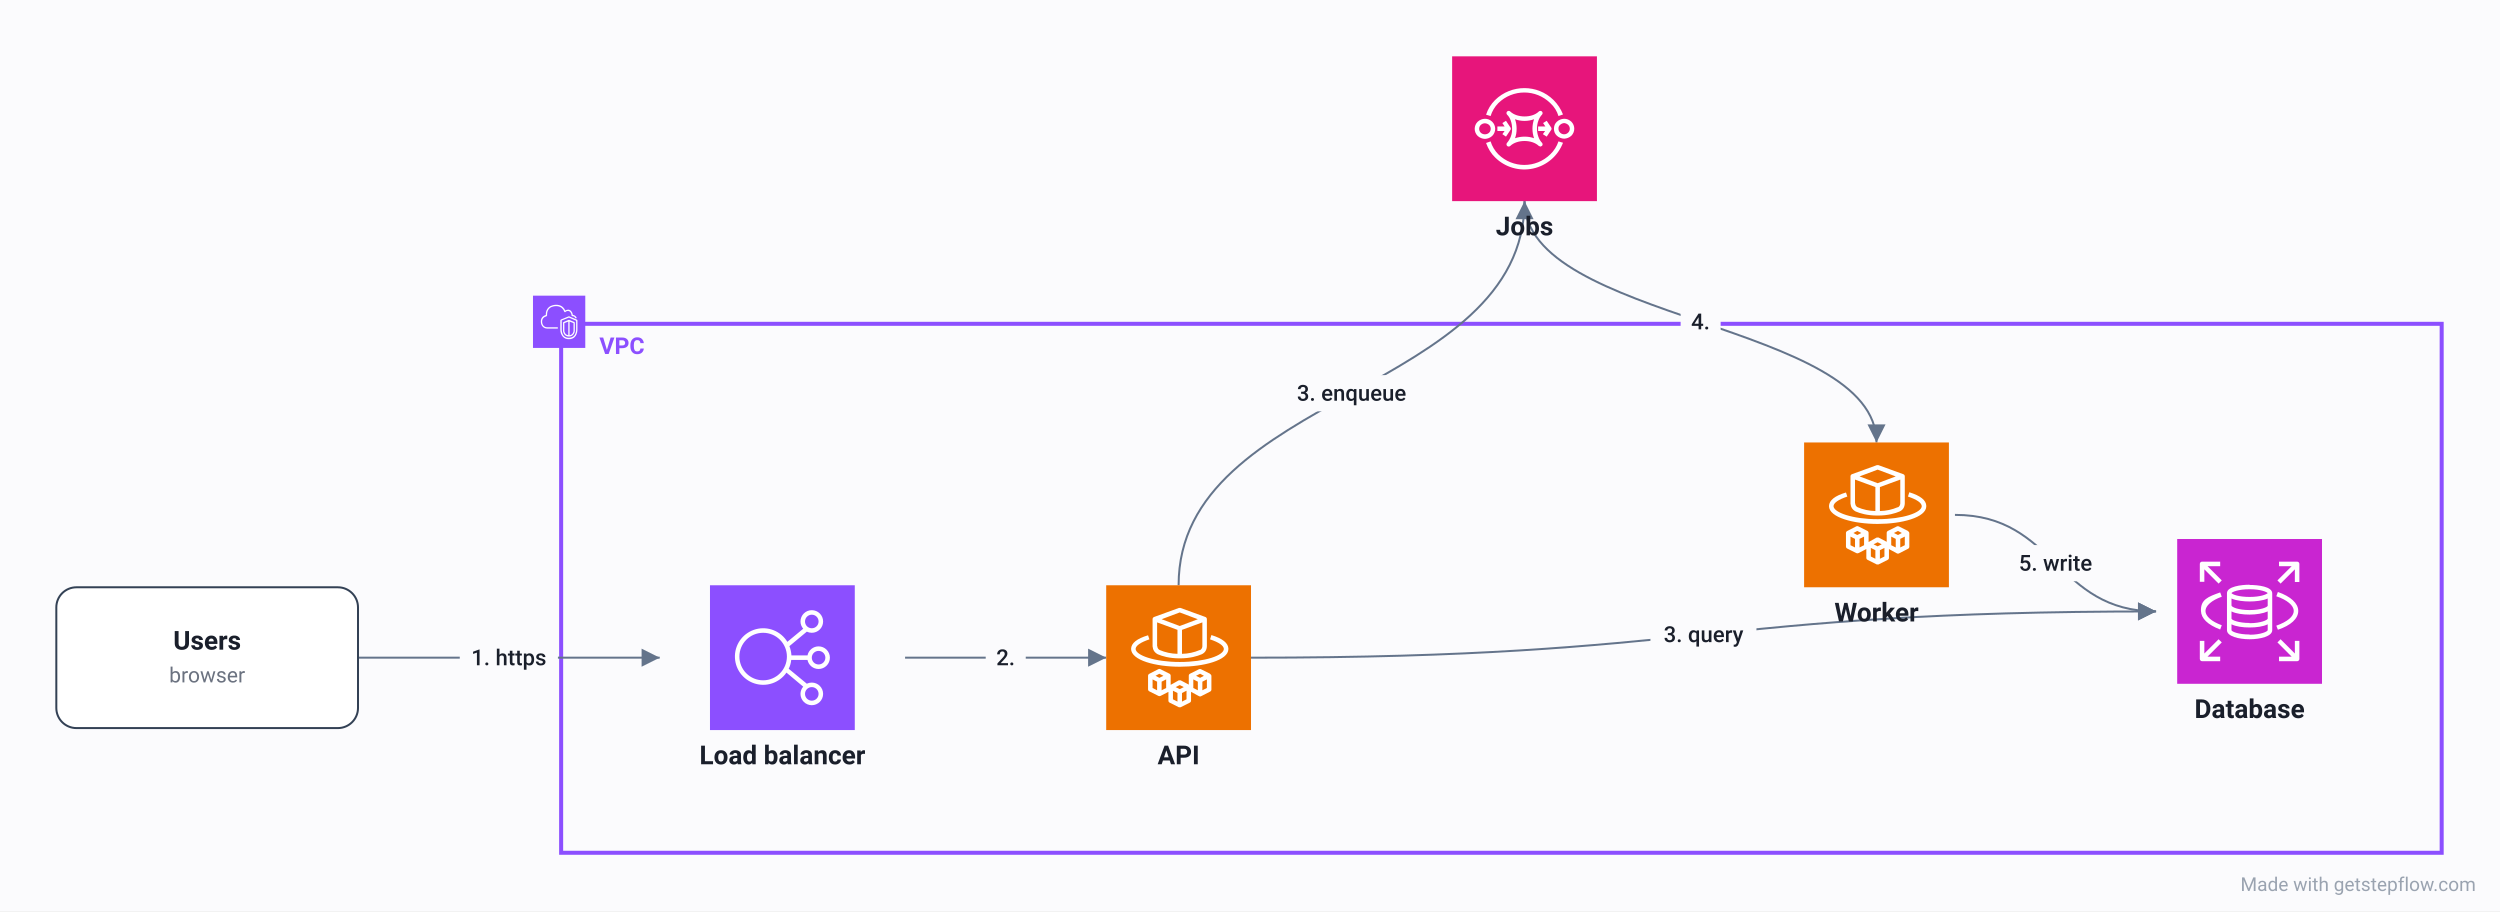
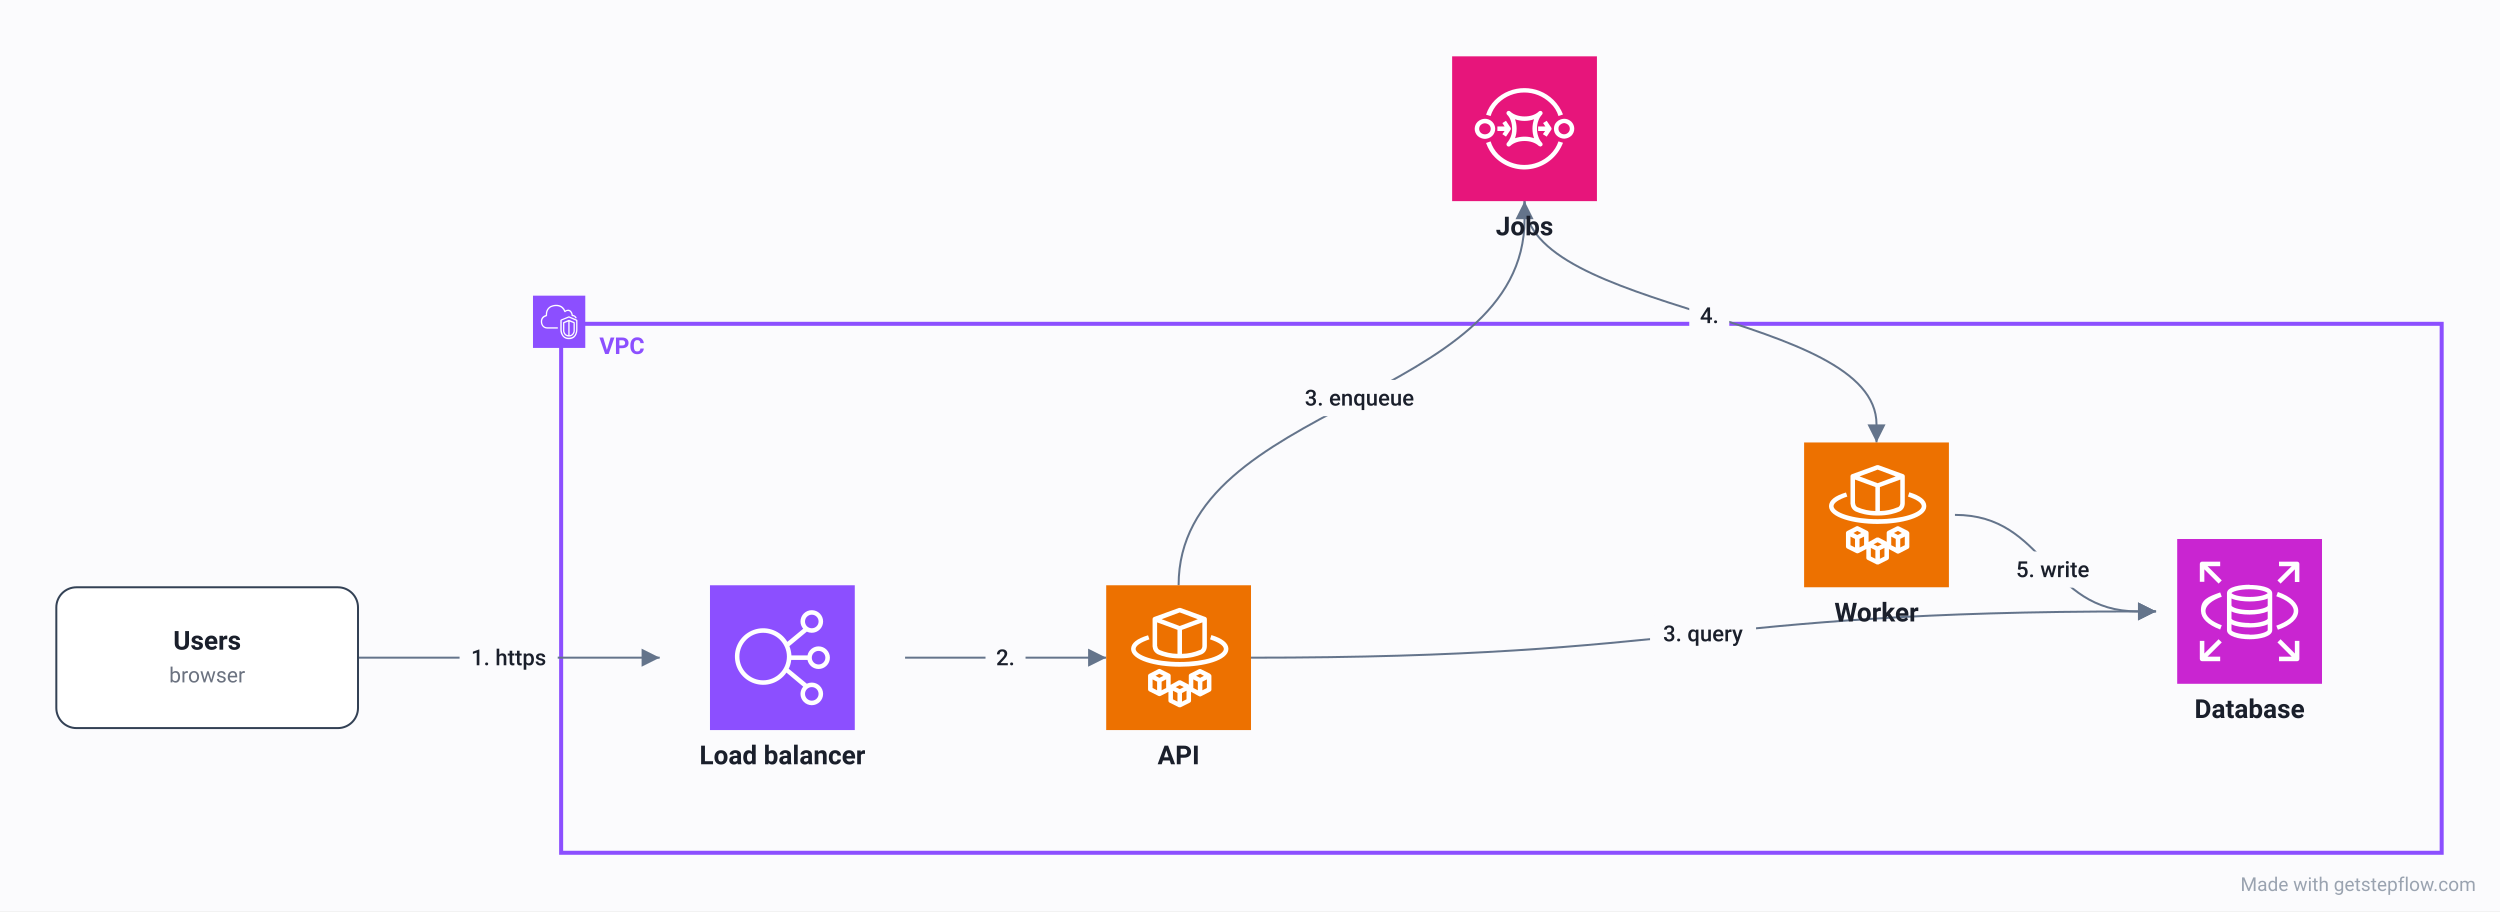
<svg xmlns="http://www.w3.org/2000/svg" viewBox="0 0 1243 453" width="1243" height="453" role="img">
  <style>
.bg{fill:#fbfbfd}.nf{fill:#ffffff}.ns{stroke:#334155}
.lbl{fill:#1a1f2b}.sub{fill:#6b7280}.edg{stroke:#64748b}.arw{fill:#64748b}
.elb{fill:#1a1f2b}.ebg{fill:#fbfbfd}.wm{fill:#9aa3b0}
.pkt{fill:#64748b;stroke:#fbfbfd}.frm{stroke:#d8dce3}.frm-name{fill:#6b7280}.ico{color:#1a1f2b}
@media(prefers-color-scheme:dark){
.bg{fill:#0d1117}.nf{fill:#161b22}.ns{stroke:#cbd5e1}
.lbl{fill:#e6edf3}.sub{fill:#8b949e}.edg{stroke:#94a3b8}.arw{fill:#94a3b8}
.elb{fill:#e6edf3}.ebg{fill:#0d1117}.wm{fill:#6e7681}
.pkt{fill:#94a3b8;stroke:#0d1117}.frm{stroke:#2d333b}.frm-name{fill:#8b949e}.ico{color:#e6edf3}}
text{font-family:ui-sans-serif,-apple-system,BlinkMacSystemFont,"Segoe UI",Roboto,"Helvetica Neue",Arial,sans-serif}
</style>
  <defs>
    <symbol id="ic-aws-ElasticLoadBalancing" viewBox="0 0 64 64">
      <g fill="none">
        <g fill="none" fill-rule="evenodd">
          <path fill="#8c4fff" d="M0 0h64v64H0z" />
          <path fill="#fff" d="M23.5 42a10.5 10.5 0 1 1 0-21 10.5 10.5 0 0 1 0 21M48 48a3 3 0 1 1-6 0 3 3 0 0 1 6 0m-3-35a3 3 0 1 1 0 6 3 3 0 0 1 0-6m3 16a3 3 0 1 1 0 6 3 3 0 0 1 0-6m-12.1 4h7.2a5 5 0 0 0 4.9 4 5 5 0 0 0 0-10 5 5 0 0 0-4.9 4H36a13 13 0 0 0-.9-4.1l7.7-6.4a5 5 0 0 0 2.2.5 5 5 0 1 0-5-5 5 5 0 0 0 1.2 3.2l-7 5.8a12.5 12.5 0 1 0-.4 13.6l7.4 6.2A5 5 0 0 0 40 48a5 5 0 1 0 5-5 5 5 0 0 0-2.2.5l-8-6.6q.9-1.8 1.1-3.9" />
        </g>
      </g>
    </symbol>
    <symbol id="ic-aws-AWSFargate" viewBox="0 0 64 64">
      <g fill="none">
        <g fill="none" fill-rule="evenodd">
          <path fill="#ed7100" d="M0 0h64v64H0z" />
          <path fill="#fff" d="M42.5 46.4v-3.8l2-1v3.8zm-4-4.8 2 1v3.8l-2-1zm-5 9.8v-3.8l2-1v3.8zm-4-4.8 2 1v3.8l-2-1zm-5-.2v-3.8l2-1v3.8zm-4-4.8 2 1v3.8l-2-1zm3-2.5 1.8.9-1.8.9-1.7-.9zm9 5 1.8.9-1.8.9-1.8-.9zm9-5 1.7.9-1.7.9-1.8-.9zm4.4 0-4-2a1 1 0 0 0-.9 0l-4 2a1 1 0 0 0-.5.9v3.9L32.9 42h-.8l-3.6 2v-4a1 1 0 0 0-.5-.9l-4-2a1 1 0 0 0-1 0l-3.9 2a1 1 0 0 0-.6.9v6a1 1 0 0 0 .6.9l4 2a1 1 0 0 0 .9 0l3.5-1.8V51q0 .6.6.9l4 2h.8l4-2q.6-.3.6-.9v-3.9L41 49a1 1 0 0 0 1 0l3.9-2a1 1 0 0 0 .6-.9v-6a1 1 0 0 0-.6-.9m8.1-11c0 5-11 7.8-21.5 7.8S11 33.2 11 28.1q.1-3.8 7.5-6l.6 1.8q-5.9 2-6.1 4.2c0 2.8 8.3 5.8 19.5 5.8S52 31 52 28.1q-.2-2.2-6.1-4.2l.6-1.9q7.4 2.3 7.5 6M32.5 12l8 3-8 3-8-3zm8.9 16.6a21 21 0 0 1-7.9 1.7V19.7l9-3.3V27q-.1 1.2-1.1 1.7M22.5 27V16.4l9 3.3v10.6a21 21 0 0 1-7.9-1.7q-1-.6-1-1.7m.2 3.6c1.9.8 5 1.8 9.7 1.8s7.8-1 9.7-1.8q2.2-1 2.3-3.6V15a1 1 0 0 0-.7-1l-11-4h-.6l-11 4a1 1 0 0 0-.7 1v12q.2 2.4 2.3 3.5" />
        </g>
      </g>
    </symbol>
    <symbol id="ic-aws-AmazonSimpleQueueService" viewBox="0 0 64 64">
      <g fill="none">
        <g fill="none" fill-rule="evenodd">
          <path fill="#e7157b" d="M0 0h64v64H0z" />
          <path fill="#fff" d="m23.8 35.5 2-3a1 1 0 0 0 0-1l-2-3-1.6 1 1 1.5H20v2h3.2l-1 1.4zm18 0 2-3a1 1 0 0 0 0-1l-2-3-1.6 1 1 1.5H38v2h3.1l-1 1.4zM28.5 32q0 2.3-.7 4.2a13 13 0 0 1 4.2-.7q2.3 0 4.2.7a13 13 0 0 1 0-8.4c-2.6 1-5.8 1-8.4 0q.7 2 .7 4.2m-4.2 7.6a1 1 0 0 1 0-1.4 9 9 0 0 0 2.2-6.2c0-2.5-.8-4.9-2.2-6.2a1 1 0 0 1 0-1.4 1 1 0 0 1 1.4 0c3 2.9 9.7 2.9 12.6 0a1 1 0 0 1 1.4 0 1 1 0 0 1 0 1.4c-1.3 1.3-2.2 3.7-2.2 6.2s.9 4.9 2.2 6.2a1 1 0 0 1 0 1.4l-.7.3-.7-.3c-3-2.9-9.6-2.9-12.6 0a1 1 0 0 1-1.4 0m27-9.3a3 3 0 0 0-1.8-.8 3 3 0 0 0-1.8.8A2 2 0 0 0 47 32q0 1 .7 1.7a2.5 2.5 0 0 0 3.6 0 2.4 2.4 0 0 0 0-3.4m1.4 4.8a5 5 0 0 1-3.2 1.3 5 5 0 0 1-3.2-1.3A4 4 0 0 1 45 32q0-1.9 1.3-3.1a5 5 0 0 1 3.2-1.3q1.8 0 3.2 1.3a4.4 4.4 0 0 1 0 6.2m-36.4-4.8a3 3 0 0 0-1.8-.7q-1 0-1.8.7a2.4 2.4 0 0 0 0 3.5c1 .9 2.6.9 3.6 0a2.4 2.4 0 0 0 0-3.5m1.4 4.9a5 5 0 0 1-3.2 1.3 5 5 0 0 1-3.2-1.3 4.4 4.4 0 0 1 0-6.3 5 5 0 0 1 3.2-1.3q1.8 0 3.2 1.3a4.4 4.4 0 0 1 0 6.3m25.7 8.1a16.4 16.4 0 0 1-23 0 14 14 0 0 1-3.4-5.7l-2 .7q1.4 3.9 4 6.4a18.3 18.3 0 0 0 30-6.5l-2-.6a14 14 0 0 1-3.6 5.7M17 26.4l-2-.6a16 16 0 0 1 4-6.5c7.2-7 18.7-7 25.8 0q2.8 2.8 4.2 6.4l-2 .7q-1-3.3-3.6-5.7a16.4 16.4 0 0 0-23 0 14 14 0 0 0-3.4 5.7" />
        </g>
      </g>
    </symbol>
    <symbol id="ic-aws-AmazonRDS" viewBox="0 0 64 64">
      <g fill="none">
        <g fill="none" fill-rule="evenodd">
          <path fill="#c925d1" d="M0 0h64v64H0z" />
          <path fill="#fff" d="M54 11v8h-2v-5.6l-6.3 6.3-1.4-1.4 6.3-6.3H45v-2h8a1 1 0 0 1 1 1m-42 7.9h-2V11a1 1 0 0 1 1-1h8v2h-5.6l6.3 6.3-1.4 1.4-6.3-6.3zm7.7 26.8L13.4 52H19v2h-8a1 1 0 0 1-1-1v-8h2v5.6l6.3-6.3zm31.8-14c0-2.3-2.9-4.8-7.7-6.4l.7-1.9c5.7 2 9 5 9 8.4s-3.3 6.4-9 8.3l-.7-1.8c4.8-1.7 7.7-4 7.7-6.5m-39 0c0 2.3 2.7 4.7 7.2 6.3L19 40q-8.3-3.2-8.5-8.2c-.2-5 3.1-6.3 8.5-8.2l.7 1.9c-4.5 1.6-7.2 4-7.2 6.3M52 45h2v8a1 1 0 0 1-1 1h-8v-2h5.6l-6.3-6.3 1.4-1.4 6.3 6.3zM32 31.4c-5 0-7.9-1.3-8-2v-3.1c2.2 1 5.6 1.3 8 1.3s5.8-.3 8-1.3v3.2c-.1.6-3 1.9-8 1.9m0 5.7c-5 0-7.9-1.3-8-1.9V32c2 1 5 1.4 8 1.4s6-.5 8-1.4v3.2c-.1.6-3 2-8 2m0 5c-5 0-7.9-1.3-8-1.9v-2.6c2 1 5 1.4 8 1.4s6-.4 8-1.4v2.6c-.1.6-3 2-8 2m0-20.1c5 0 7.6 1.2 8 1.7-.4.5-3 1.7-8 1.7s-7.8-1.2-8-1.7c.2-.5 3-1.7 8-1.7m0-2c-3.7 0-10 .8-10 3.7v16.4c0 2.7 5.2 4 10 4s10-1.3 10-4V24c0-3-6.3-3.7-10-3.7" />
        </g>
      </g>
    </symbol>
    <marker id="ah-l1" viewBox="0 0 8 8" refX="8" refY="4" markerWidth="9" markerHeight="9" orient="auto">
      <path d="M0,0 L8,4 L0,8 z" class="arw" />
    </marker>
    <marker id="ah-l2" viewBox="0 0 8 8" refX="8" refY="4" markerWidth="9" markerHeight="9" orient="auto">
      <path d="M0,0 L8,4 L0,8 z" class="arw" />
    </marker>
    <marker id="ah-l3" viewBox="0 0 8 8" refX="8" refY="4" markerWidth="9" markerHeight="9" orient="auto">
      <path d="M0,0 L8,4 L0,8 z" class="arw" />
    </marker>
    <marker id="ah-l4" viewBox="0 0 8 8" refX="8" refY="4" markerWidth="9" markerHeight="9" orient="auto">
      <path d="M0,0 L8,4 L0,8 z" class="arw" />
    </marker>
    <marker id="ah-l5" viewBox="0 0 8 8" refX="8" refY="4" markerWidth="9" markerHeight="9" orient="auto">
      <path d="M0,0 L8,4 L0,8 z" class="arw" />
    </marker>
    <marker id="ah-l6" viewBox="0 0 8 8" refX="8" refY="4" markerWidth="9" markerHeight="9" orient="auto">
      <path d="M0,0 L8,4 L0,8 z" class="arw" />
    </marker>
  </defs>
  <rect class="bg" width="1243" height="453" />
  <g transform="translate(28,28)">
    <g transform="translate(250,132)">
      <rect x="1" y="1" width="935" height="263" fill="none" stroke="#8c4fff" stroke-width="2" />
      <svg x="-13" y="-13" width="26" height="26" viewBox="0 0 40 40">
        <g fill="none">
          <g fill="none" fill-rule="evenodd">
            <path fill="#8c4fff" d="M0 0h40v40H0z" />
            <path fill="#fff" d="m31 21-3-1.2v10.5c2.6-.4 3-3 3-3.1zm-4 9.3V19.8L24 21v6.2s.4 2.8 3 3m.3-11.7h.4l4 1.7.3.5v6.5c-.2 1.5-1.4 4.1-4.6 4.1-3 0-4.2-2.6-4.4-4v-6.6q0-.3.3-.5zm5.7.7-5.5-2.4L22 19v7.1s0 2.9 1.6 4.7a5 5 0 0 0 3.8 1.4q2.5 0 3.9-1.4C33 29 33 26.3 33 26.2zm-1 12.4a6 6 0 0 1-4.6 1.7 6 6 0 0 1-4.5-1.8 8 8 0 0 1-2-5.3v-7.4l.4-.5 6-2.5h.4l6 2.6.3.5v7.3c0 .2 0 3.3-2 5.3m-21-7.3h8v1h-8c-2.8 0-4.8-2-5-5v-.4q0-3.8 3.8-5v-.6c0-2.9 1.6-5.4 4-6.4 3.3-1.4 7-1 9.1 1a8 8 0 0 1 1.8 2.6q1-.7 2.3-.7c1.8.1 3.2 1.8 3.5 4q2.1.3 3 2.4l-1 .3q-.6-1.7-2.5-1.7l-.5-.4c-.1-2.4-1.4-3.5-2.5-3.6q-1.5 0-2.1.8l-.5.2-.4-.3a7 7 0 0 0-1.8-2.8c-1.8-1.7-5-2.1-8-.9-2 .8-3.4 3-3.4 5.5v1l-.3.5Q7 16.7 7 19.8v.3c.1 2.5 1.7 4.1 4 4.1" />
          </g>
        </g>
      </svg>
    </g>
-     <path class="edg" d="M150,299 C225,299 225,299 300,299" fill="none" stroke-width="1" marker-end="url(#ah-l1)" />
-     <path class="edg" d="M422,299 C472,299 472,299 522,299" fill="none" stroke-width="1" marker-end="url(#ah-l2)" />
-     <path class="edg" d="M594,299 C819,299 819,276 1044,276" fill="none" stroke-width="1" marker-end="url(#ah-l3)" />
-     <path class="edg" d="M558,263 C558,167.5 730,167.5 730,72" fill="none" stroke-width="1" marker-end="url(#ah-l4)" />
-     <path class="edg" d="M730,72 C730,132 905,132 905,192" fill="none" stroke-width="1" marker-end="url(#ah-l5)" />
-     <path class="edg" d="M944,228 C994,228 994,276 1044,276" fill="none" stroke-width="1" marker-end="url(#ah-l6)" />
+     <path class="edg" d="M150,299 C220.5,299 220.5,299 291,299 L300,299" fill="none" stroke-width="1" marker-end="url(#ah-l1)" />
+     <path class="edg" d="M422,299 C467.5,299 467.5,299 513,299 L522,299" fill="none" stroke-width="1" marker-end="url(#ah-l2)" />
+     <path class="edg" d="M594,299 C814.5,299 814.5,276 1035,276 L1044,276" fill="none" stroke-width="1" marker-end="url(#ah-l3)" />
+     <path class="edg" d="M558,263 C558,172 730,172 730,81 L730,72" fill="none" stroke-width="1" marker-end="url(#ah-l4)" />
+     <path class="edg" d="M730,72 C730,127.5 905,127.5 905,183 L905,192" fill="none" stroke-width="1" marker-end="url(#ah-l5)" />
+     <path class="edg" d="M944,228 C989.5,228 989.5,276 1035,276 L1044,276" fill="none" stroke-width="1" marker-end="url(#ah-l6)" />
    <g transform="translate(0,264)">
      <rect x="0" y="0" width="150" height="70" rx="10" class="nf ns" stroke-width="1" />
      <text class="lbl" x="75.0" y="31.0" text-anchor="middle" font-size="13" font-weight="600" textLength="37.2" lengthAdjust="spacingAndGlyphs">
        <tspan font-weight="600">Users</tspan>
      </text>
      <text class="sub" x="75.0" y="47.3" text-anchor="middle" font-size="10.5" font-weight="400" textLength="40.1" lengthAdjust="spacingAndGlyphs">browser</text>
    </g>
    <g transform="translate(300,263)">
      <use href="#ic-aws-ElasticLoadBalancing" width="122" height="72" />
      <text class="lbl" x="61.0" y="89.0" text-anchor="middle" font-size="13" font-weight="600" textLength="90.4" lengthAdjust="spacingAndGlyphs">Load balancer</text>
    </g>
    <g transform="translate(522,263)">
      <use href="#ic-aws-AWSFargate" width="72" height="72" />
      <text class="lbl" x="36.0" y="89.0" text-anchor="middle" font-size="13" font-weight="600" textLength="23" lengthAdjust="spacingAndGlyphs">API</text>
    </g>
    <g transform="translate(694,0)">
      <use href="#ic-aws-AmazonSimpleQueueService" width="72" height="72" />
      <text class="lbl" x="36.0" y="89.0" text-anchor="middle" font-size="13" font-weight="600" textLength="30.1" lengthAdjust="spacingAndGlyphs">Jobs</text>
    </g>
    <g transform="translate(866,192)">
      <use href="#ic-aws-AWSFargate" width="78" height="72" />
      <text class="lbl" x="39.0" y="89.0" text-anchor="middle" font-size="13" font-weight="600" textLength="45.9" lengthAdjust="spacingAndGlyphs">Worker</text>
    </g>
    <g transform="translate(1044,240)">
      <use href="#ic-aws-AmazonRDS" width="93" height="72" />
      <text class="lbl" x="46.5" y="89.0" text-anchor="middle" font-size="13" font-weight="600" textLength="61" lengthAdjust="spacingAndGlyphs">Database</text>
    </g>
    <rect class="ebg" x="267.0" y="138.0" width="31.9" height="15.0" rx="3" />
    <text x="270" y="148.0" font-size="11.5" font-weight="600" fill="#8c4fff">VPC</text>
    <circle class="pkt" r="4.5" stroke-width="1.5" opacity="0">
      <animate attributeName="opacity" dur="5.5s" repeatCount="indefinite" calcMode="discrete" keyTimes="0;0.2" values="1;0" />
-       <animateMotion dur="5.5s" repeatCount="indefinite" calcMode="linear" keyTimes="0;0.2;1" keyPoints="0;1;1" path="M150,299 C225,299 225,299 300,299" />
+       <animateMotion dur="5.5s" repeatCount="indefinite" calcMode="linear" keyTimes="0;0.2;1" keyPoints="0;1;1" path="M150,299 C220.5,299 220.5,299 291,299 L300,299" />
    </circle>
    <circle class="pkt" r="4.5" stroke-width="1.5" opacity="0">
      <animate attributeName="opacity" dur="5.5s" repeatCount="indefinite" calcMode="discrete" keyTimes="0;0.2;0.4" values="0;1;0" />
-       <animateMotion dur="5.5s" repeatCount="indefinite" calcMode="linear" keyTimes="0;0.2;0.4;1" keyPoints="0;0;1;1" path="M422,299 C472,299 472,299 522,299" />
+       <animateMotion dur="5.5s" repeatCount="indefinite" calcMode="linear" keyTimes="0;0.2;0.4;1" keyPoints="0;0;1;1" path="M422,299 C467.5,299 467.5,299 513,299 L522,299" />
    </circle>
    <circle class="pkt" r="4.5" stroke-width="1.5" opacity="0">
      <animate attributeName="opacity" dur="5.5s" repeatCount="indefinite" calcMode="discrete" keyTimes="0;0.4;0.6" values="0;1;0" />
-       <animateMotion dur="5.5s" repeatCount="indefinite" calcMode="linear" keyTimes="0;0.4;0.6;1" keyPoints="0;0;1;1" path="M594,299 C819,299 819,276 1044,276" />
+       <animateMotion dur="5.5s" repeatCount="indefinite" calcMode="linear" keyTimes="0;0.4;0.6;1" keyPoints="0;0;1;1" path="M594,299 C814.5,299 814.5,276 1035,276 L1044,276" />
    </circle>
    <circle class="pkt" r="4.5" stroke-width="1.5" opacity="0">
      <animate attributeName="opacity" dur="5.5s" repeatCount="indefinite" calcMode="discrete" keyTimes="0;0.4;0.6" values="0;1;0" />
-       <animateMotion dur="5.5s" repeatCount="indefinite" calcMode="linear" keyTimes="0;0.4;0.6;1" keyPoints="0;0;1;1" path="M558,263 C558,167.5 730,167.5 730,72" />
+       <animateMotion dur="5.5s" repeatCount="indefinite" calcMode="linear" keyTimes="0;0.4;0.6;1" keyPoints="0;0;1;1" path="M558,263 C558,172 730,172 730,81 L730,72" />
    </circle>
    <circle class="pkt" r="4.5" stroke-width="1.5" opacity="0">
      <animate attributeName="opacity" dur="5.5s" repeatCount="indefinite" calcMode="discrete" keyTimes="0;0.6;0.8" values="0;1;0" />
-       <animateMotion dur="5.5s" repeatCount="indefinite" calcMode="linear" keyTimes="0;0.6;0.8;1" keyPoints="0;0;1;1" path="M730,72 C730,132 905,132 905,192" />
+       <animateMotion dur="5.5s" repeatCount="indefinite" calcMode="linear" keyTimes="0;0.6;0.8;1" keyPoints="0;0;1;1" path="M730,72 C730,127.5 905,127.5 905,183 L905,192" />
    </circle>
    <circle class="pkt" r="4.5" stroke-width="1.5" opacity="0">
      <animate attributeName="opacity" dur="5.5s" repeatCount="indefinite" calcMode="discrete" keyTimes="0;0.8;1" values="0;1;0" />
-       <animateMotion dur="5.5s" repeatCount="indefinite" calcMode="linear" keyTimes="0;0.8;1" keyPoints="0;0;1" path="M944,228 C994,228 994,276 1044,276" />
+       <animateMotion dur="5.5s" repeatCount="indefinite" calcMode="linear" keyTimes="0;0.8;1" keyPoints="0;0;1" path="M944,228 C989.5,228 989.5,276 1035,276 L1044,276" />
    </circle>
-     <rect class="ebg" x="200.6" y="290.0" width="48.8" height="18.0" rx="3" />
-     <text class="elb" x="225.0" y="299.0" text-anchor="middle" dominant-baseline="central" font-size="11" font-weight="500" textLength="38.8" lengthAdjust="spacingAndGlyphs">
+     <rect class="ebg" x="200.5" y="290.0" width="48.8" height="18.0" rx="3" />
+     <text class="elb" x="224.9" y="299.0" text-anchor="middle" dominant-baseline="central" font-size="11" font-weight="500" textLength="38.8" lengthAdjust="spacingAndGlyphs">
      <tspan font-weight="500">1. https</tspan>
    </text>
-     <rect class="ebg" x="462.1" y="290.0" width="19.9" height="18.0" rx="3" />
-     <text class="elb" x="472.0" y="299.0" text-anchor="middle" dominant-baseline="central" font-size="11" font-weight="500" textLength="9.9" lengthAdjust="spacingAndGlyphs">
+     <rect class="ebg" x="462.0" y="290.0" width="19.9" height="18.0" rx="3" />
+     <text class="elb" x="471.9" y="299.0" text-anchor="middle" dominant-baseline="central" font-size="11" font-weight="500" textLength="9.9" lengthAdjust="spacingAndGlyphs">
      <tspan font-weight="500">2.</tspan>
    </text>
-     <rect class="ebg" x="792.6" y="278.5" width="52.7" height="18.0" rx="3" />
-     <text class="elb" x="819.0" y="287.5" text-anchor="middle" dominant-baseline="central" font-size="11" font-weight="500" textLength="42.7" lengthAdjust="spacingAndGlyphs">
+     <rect class="ebg" x="792.4" y="278.1" width="52.7" height="18.0" rx="3" />
+     <text class="elb" x="818.7" y="287.1" text-anchor="middle" dominant-baseline="central" font-size="11" font-weight="500" textLength="42.7" lengthAdjust="spacingAndGlyphs">
      <tspan font-weight="500">3. query</tspan>
    </text>
-     <rect class="ebg" x="609.4" y="158.5" width="69.2" height="18.0" rx="3" />
-     <text class="elb" x="644.0" y="167.5" text-anchor="middle" dominant-baseline="central" font-size="11" font-weight="500" textLength="59.2" lengthAdjust="spacingAndGlyphs">
+     <rect class="ebg" x="613.3" y="160.9" width="69.2" height="18.0" rx="3" />
+     <text class="elb" x="647.9" y="169.9" text-anchor="middle" dominant-baseline="central" font-size="11" font-weight="500" textLength="59.2" lengthAdjust="spacingAndGlyphs">
      <tspan font-weight="500">3. enqueue</tspan>
    </text>
-     <rect class="ebg" x="807.6" y="123.0" width="19.9" height="18.0" rx="3" />
-     <text class="elb" x="817.5" y="132.0" text-anchor="middle" dominant-baseline="central" font-size="11" font-weight="500" textLength="9.9" lengthAdjust="spacingAndGlyphs">
+     <rect class="ebg" x="811.9" y="119.9" width="19.9" height="18.0" rx="3" />
+     <text class="elb" x="821.9" y="128.9" text-anchor="middle" dominant-baseline="central" font-size="11" font-weight="500" textLength="9.9" lengthAdjust="spacingAndGlyphs">
      <tspan font-weight="500">4.</tspan>
    </text>
-     <rect class="ebg" x="970.0" y="243.0" width="48.1" height="18.0" rx="3" />
-     <text class="elb" x="994.0" y="252.0" text-anchor="middle" dominant-baseline="central" font-size="11" font-weight="500" textLength="38.1" lengthAdjust="spacingAndGlyphs">
+     <rect class="ebg" x="968.5" y="246.2" width="48.1" height="18.0" rx="3" />
+     <text class="elb" x="992.6" y="255.2" text-anchor="middle" dominant-baseline="central" font-size="11" font-weight="500" textLength="38.1" lengthAdjust="spacingAndGlyphs">
      <tspan font-weight="500">5. write</tspan>
    </text>
  </g>
  <text class="wm" x="1231" y="443" font-size="9.5" text-anchor="end">Made with getstepflow.com</text>
</svg>
